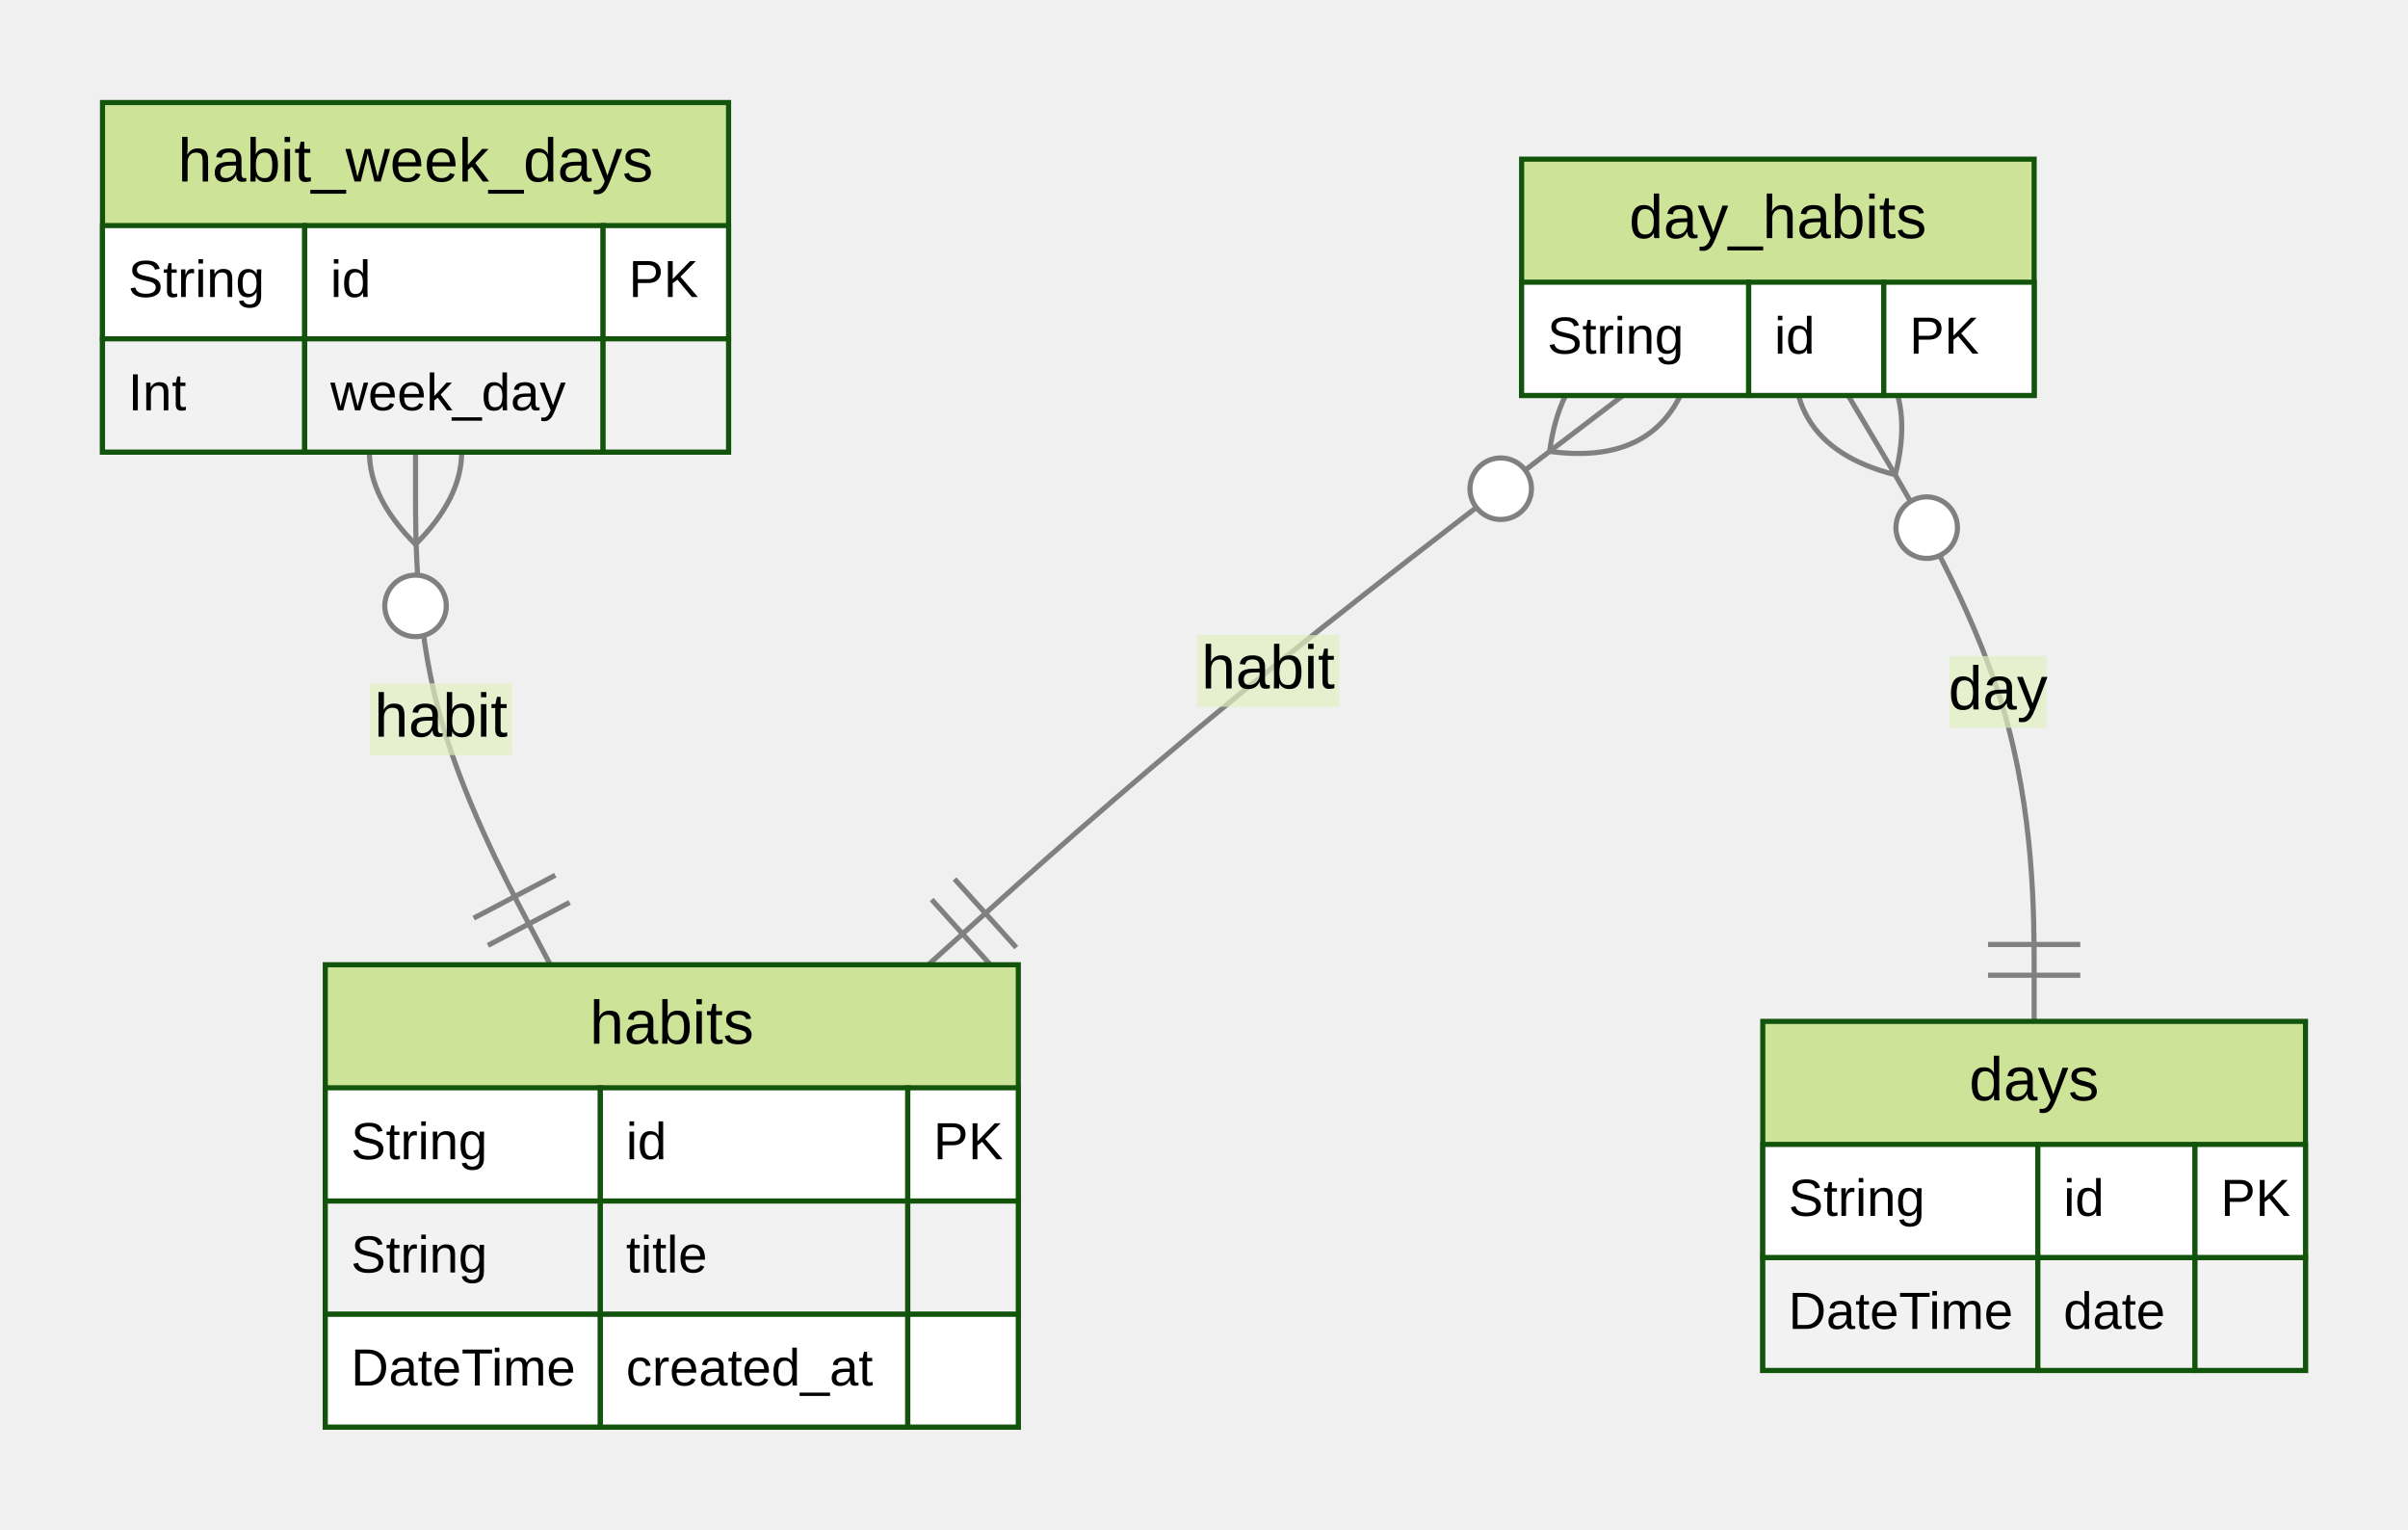
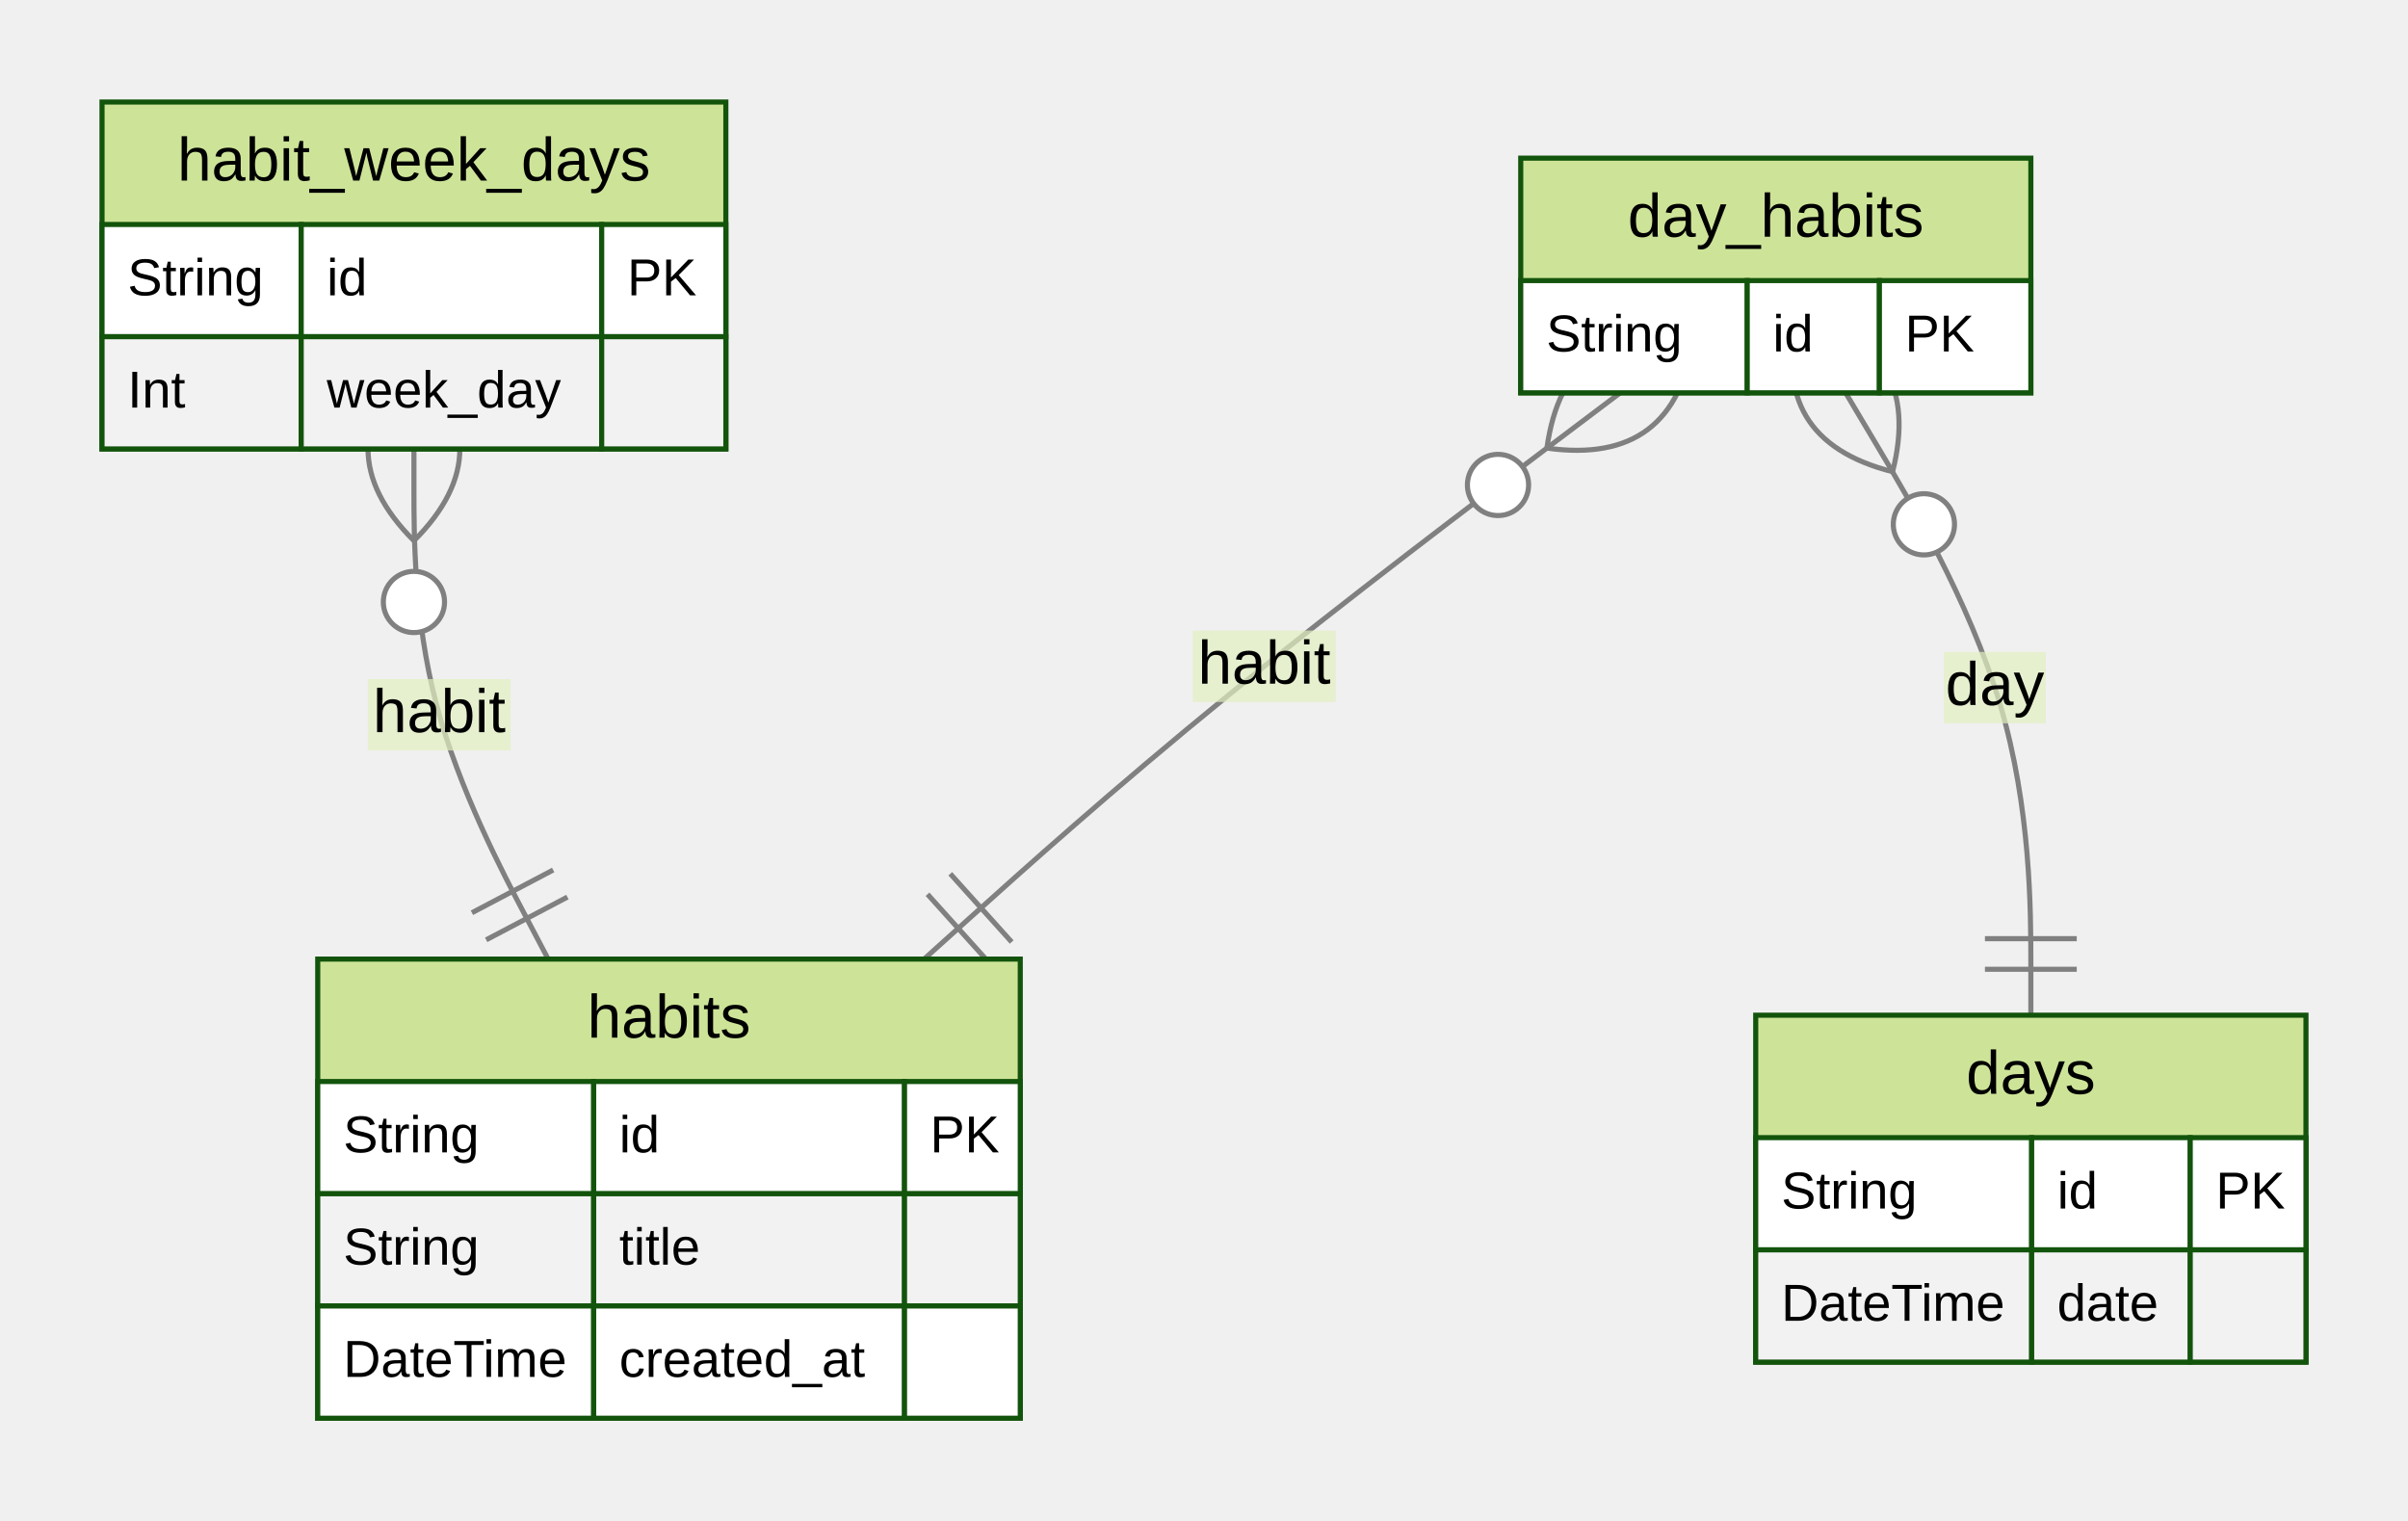
- <svg xmlns="http://www.w3.org/2000/svg" aria-roledescription="er" viewBox="0 0 469.84 298.367" style="max-width: 469.84px; background-color: white;" width="100%" id="mermaid-0">
+ <svg xmlns="http://www.w3.org/2000/svg" aria-roledescription="er" viewBox="0 0 472.051 298" style="max-width: 472.051px; background-color: white;" width="100%" id="mermaid-0">
  <style>#mermaid-0{font-family:"trebuchet ms",verdana,arial,sans-serif;font-size:16px;fill:#000000;}#mermaid-0 .error-icon{fill:#552222;}#mermaid-0 .error-text{fill:#552222;stroke:#552222;}#mermaid-0 .edge-thickness-normal{stroke-width:2px;}#mermaid-0 .edge-thickness-thick{stroke-width:3.5px;}#mermaid-0 .edge-pattern-solid{stroke-dasharray:0;}#mermaid-0 .edge-pattern-dashed{stroke-dasharray:3;}#mermaid-0 .edge-pattern-dotted{stroke-dasharray:2;}#mermaid-0 .marker{fill:#000000;stroke:#000000;}#mermaid-0 .marker.cross{stroke:#000000;}#mermaid-0 svg{font-family:"trebuchet ms",verdana,arial,sans-serif;font-size:16px;}#mermaid-0 .entityBox{fill:#cde498;stroke:#13540c;}#mermaid-0 .attributeBoxOdd{fill:#ffffff;stroke:#13540c;}#mermaid-0 .attributeBoxEven{fill:#f2f2f2;stroke:#13540c;}#mermaid-0 .relationshipLabelBox{fill:hsl(78.158, 58.462%, 84.51%);opacity:0.7;background-color:hsl(78.158, 58.462%, 84.51%);}#mermaid-0 .relationshipLabelBox rect{opacity:0.5;}#mermaid-0 .relationshipLine{stroke:#000000;}#mermaid-0 .entityTitleText{text-anchor:middle;font-size:18px;fill:#000000;}#mermaid-0 :root{--mermaid-font-family:"trebuchet ms",verdana,arial,sans-serif;}</style>
  <g />
  <defs>
    <marker orient="auto" markerHeight="18" markerWidth="18" refY="9" refX="0" id="ONLY_ONE_START">
      <path d="M9,0 L9,18 M15,0 L15,18" fill="none" stroke="gray" />
    </marker>
  </defs>
  <defs>
    <marker orient="auto" markerHeight="18" markerWidth="18" refY="9" refX="18" id="ONLY_ONE_END">
      <path d="M3,0 L3,18 M9,0 L9,18" fill="none" stroke="gray" />
    </marker>
  </defs>
  <defs>
    <marker orient="auto" markerHeight="18" markerWidth="30" refY="9" refX="0" id="ZERO_OR_ONE_START">
      <circle r="6" cy="9" cx="21" fill="white" stroke="gray" />
      <path d="M9,0 L9,18" fill="none" stroke="gray" />
    </marker>
  </defs>
  <defs>
    <marker orient="auto" markerHeight="18" markerWidth="30" refY="9" refX="30" id="ZERO_OR_ONE_END">
      <circle r="6" cy="9" cx="9" fill="white" stroke="gray" />
      <path d="M21,0 L21,18" fill="none" stroke="gray" />
    </marker>
  </defs>
  <defs>
    <marker orient="auto" markerHeight="36" markerWidth="45" refY="18" refX="18" id="ONE_OR_MORE_START">
      <path d="M0,18 Q 18,0 36,18 Q 18,36 0,18 M42,9 L42,27" fill="none" stroke="gray" />
    </marker>
  </defs>
  <defs>
    <marker orient="auto" markerHeight="36" markerWidth="45" refY="18" refX="27" id="ONE_OR_MORE_END">
      <path d="M3,9 L3,27 M9,18 Q27,0 45,18 Q27,36 9,18" fill="none" stroke="gray" />
    </marker>
  </defs>
  <defs>
    <marker orient="auto" markerHeight="36" markerWidth="57" refY="18" refX="18" id="ZERO_OR_MORE_START">
      <circle r="6" cy="18" cx="48" fill="white" stroke="gray" />
      <path d="M0,18 Q18,0 36,18 Q18,36 0,18" fill="none" stroke="gray" />
    </marker>
  </defs>
  <defs>
    <marker orient="auto" markerHeight="36" markerWidth="57" refY="18" refX="39" id="ZERO_OR_MORE_END">
      <circle r="6" cy="18" cx="9" fill="white" stroke="gray" />
      <path d="M21,18 Q39,0 57,18 Q39,36 21,18" fill="none" stroke="gray" />
    </marker>
  </defs>
-   <path style="stroke: gray; fill: none;" marker-start="url(#ZERO_OR_MORE_START)" marker-end="url(#ONLY_ONE_END)" d="M81.078,88.184L81.078,96.517C81.078,104.85,81.078,121.517,85.46,138.184C89.842,154.85,98.605,171.517,102.987,179.85L107.369,188.184" class="er relationshipLine" />
-   <path style="stroke: gray; fill: none;" marker-start="url(#ZERO_OR_MORE_START)" marker-end="url(#ONLY_ONE_END)" d="M360.597,77.138L366.647,87.312C372.696,97.486,384.795,117.835,390.845,138.184C396.895,158.532,396.895,178.881,396.895,189.055L396.895,199.229" class="er relationshipLine" />
-   <path style="stroke: gray; fill: none;" marker-start="url(#ZERO_OR_MORE_START)" marker-end="url(#ONLY_ONE_END)" d="M316.672,77.138L303.33,87.312C289.987,97.486,263.302,117.835,240.711,136.343C218.119,154.85,199.622,171.517,190.373,179.85L181.124,188.184" class="er relationshipLine" />
-   <g transform="translate(63.46875,188.1836 )" id="entity-habits-b6fb3c25-6dc7-4eb1-8504-6dabad3f571b">
-     <rect height="90.184" width="135.219" y="0" x="0" class="er entityBox" />
-     <text style="dominant-baseline: middle; text-anchor: middle; font-size: 12px;" transform="translate(67.60938,12)" y="0" x="0" id="text-entity-habits-b6fb3c25-6dc7-4eb1-8504-6dabad3f571b" class="er entityLabel">habits</text>
-     <rect height="22.092" width="53.672" y="24" x="0" class="er attributeBoxOdd" />
-     <text style="dominant-baseline: middle; font-size: 10.2px;" transform="translate(5,35.0459)" y="0" x="0" id="text-entity-habits-b6fb3c25-6dc7-4eb1-8504-6dabad3f571b-attr-1-type" class="er entityLabel">String</text>
-     <rect height="22.092" width="59.984" y="24" x="53.672" class="er attributeBoxOdd" />
-     <text style="dominant-baseline: middle; font-size: 10.2px;" transform="translate(58.67188,35.0459)" y="0" x="0" id="text-entity-habits-b6fb3c25-6dc7-4eb1-8504-6dabad3f571b-attr-1-name" class="er entityLabel">id</text>
-     <rect height="22.092" width="21.562" y="24" x="113.656" class="er attributeBoxOdd" />
-     <text style="dominant-baseline: middle; font-size: 10.2px;" transform="translate(118.6562,35.0459)" y="0" x="0" id="text-entity-habits-b6fb3c25-6dc7-4eb1-8504-6dabad3f571b-attr-1-key" class="er entityLabel">PK</text>
-     <rect height="22.092" width="53.672" y="46.092" x="0" class="er attributeBoxEven" />
-     <text style="dominant-baseline: middle; font-size: 10.2px;" transform="translate(5,57.1377)" y="0" x="0" id="text-entity-habits-b6fb3c25-6dc7-4eb1-8504-6dabad3f571b-attr-2-type" class="er entityLabel">String</text>
-     <rect height="22.092" width="59.984" y="46.092" x="53.672" class="er attributeBoxEven" />
-     <text style="dominant-baseline: middle; font-size: 10.2px;" transform="translate(58.67188,57.1377)" y="0" x="0" id="text-entity-habits-b6fb3c25-6dc7-4eb1-8504-6dabad3f571b-attr-2-name" class="er entityLabel">title</text>
-     <rect height="22.092" width="21.562" y="46.092" x="113.656" class="er attributeBoxEven" />
-     <text style="dominant-baseline: middle; font-size: 10.2px;" transform="translate(118.6562,57.1377)" y="0" x="0" id="text-entity-habits-b6fb3c25-6dc7-4eb1-8504-6dabad3f571b-attr-2-key" class="er entityLabel" />
-     <rect height="22" width="53.672" y="68.184" x="0" class="er attributeBoxOdd" />
-     <text style="dominant-baseline: middle; font-size: 10.2px;" transform="translate(5,79.18359)" y="0" x="0" id="text-entity-habits-b6fb3c25-6dc7-4eb1-8504-6dabad3f571b-attr-3-type" class="er entityLabel">DateTime</text>
-     <rect height="22" width="59.984" y="68.184" x="53.672" class="er attributeBoxOdd" />
-     <text style="dominant-baseline: middle; font-size: 10.2px;" transform="translate(58.67188,79.18359)" y="0" x="0" id="text-entity-habits-b6fb3c25-6dc7-4eb1-8504-6dabad3f571b-attr-3-name" class="er entityLabel">created_at</text>
-     <rect height="22" width="21.562" y="68.184" x="113.656" class="er attributeBoxOdd" />
-     <text style="dominant-baseline: middle; font-size: 10.2px;" transform="translate(118.6562,79.18359)" y="0" x="0" id="text-entity-habits-b6fb3c25-6dc7-4eb1-8504-6dabad3f571b-attr-3-key" class="er entityLabel" />
+   <path style="stroke: gray; fill: none;" marker-start="url(#ZERO_OR_MORE_START)" marker-end="url(#ONLY_ONE_END)" d="M81.146,88L81.146,96.333C81.146,104.667,81.146,121.333,85.532,138C89.918,154.667,98.69,171.333,103.076,179.667L107.462,188" class="er relationshipLine" />
+   <path style="stroke: gray; fill: none;" marker-start="url(#ZERO_OR_MORE_START)" marker-end="url(#ONLY_ONE_END)" d="M361.807,77L367.859,87.167C373.91,97.333,386.013,117.667,392.065,138C398.116,158.333,398.116,178.667,398.116,188.833L398.116,199" class="er relationshipLine" />
+   <path style="stroke: gray; fill: none;" marker-start="url(#ZERO_OR_MORE_START)" marker-end="url(#ONLY_ONE_END)" d="M317.615,77L304.132,87.167C290.65,97.333,263.685,117.667,240.941,136.167C218.198,154.667,199.676,171.333,190.416,179.667L181.155,188" class="er relationshipLine" />
+   <g transform="translate(62.28748,188 )" id="entity-habits-f465fda6-8704-4091-b2c1-95ff5888f710">
+     <rect height="90" width="137.718" y="0" x="0" class="er entityBox" />
+     <text style="dominant-baseline: middle; text-anchor: middle; font-size: 12px;" transform="translate(68.85901,12)" y="0" x="0" id="text-entity-habits-f465fda6-8704-4091-b2c1-95ff5888f710" class="er entityLabel">habits</text>
+     <rect height="22" width="54.096" y="24" x="0" class="er attributeBoxOdd" />
+     <text style="dominant-baseline: middle; font-size: 10.2px;" transform="translate(5,35)" y="0" x="0" id="text-entity-habits-f465fda6-8704-4091-b2c1-95ff5888f710-attr-1-type" class="er entityLabel">String</text>
+     <rect height="22" width="60.935" y="24" x="54.096" class="er attributeBoxOdd" />
+     <text style="dominant-baseline: middle; font-size: 10.2px;" transform="translate(59.09555,35)" y="0" x="0" id="text-entity-habits-f465fda6-8704-4091-b2c1-95ff5888f710-attr-1-name" class="er entityLabel">id</text>
+     <rect height="22" width="22.688" y="24" x="115.03" class="er attributeBoxOdd" />
+     <text style="dominant-baseline: middle; font-size: 10.2px;" transform="translate(120.0303,35)" y="0" x="0" id="text-entity-habits-f465fda6-8704-4091-b2c1-95ff5888f710-attr-1-key" class="er entityLabel">PK</text>
+     <rect height="22" width="54.096" y="46" x="0" class="er attributeBoxEven" />
+     <text style="dominant-baseline: middle; font-size: 10.2px;" transform="translate(5,57)" y="0" x="0" id="text-entity-habits-f465fda6-8704-4091-b2c1-95ff5888f710-attr-2-type" class="er entityLabel">String</text>
+     <rect height="22" width="60.935" y="46" x="54.096" class="er attributeBoxEven" />
+     <text style="dominant-baseline: middle; font-size: 10.2px;" transform="translate(59.09555,57)" y="0" x="0" id="text-entity-habits-f465fda6-8704-4091-b2c1-95ff5888f710-attr-2-name" class="er entityLabel">title</text>
+     <rect height="22" width="22.688" y="46" x="115.03" class="er attributeBoxEven" />
+     <text style="dominant-baseline: middle; font-size: 10.2px;" transform="translate(120.0303,57)" y="0" x="0" id="text-entity-habits-f465fda6-8704-4091-b2c1-95ff5888f710-attr-2-key" class="er entityLabel" />
+     <rect height="22" width="54.096" y="68" x="0" class="er attributeBoxOdd" />
+     <text style="dominant-baseline: middle; font-size: 10.2px;" transform="translate(5,79)" y="0" x="0" id="text-entity-habits-f465fda6-8704-4091-b2c1-95ff5888f710-attr-3-type" class="er entityLabel">DateTime</text>
+     <rect height="22" width="60.935" y="68" x="54.096" class="er attributeBoxOdd" />
+     <text style="dominant-baseline: middle; font-size: 10.2px;" transform="translate(59.09555,79)" y="0" x="0" id="text-entity-habits-f465fda6-8704-4091-b2c1-95ff5888f710-attr-3-name" class="er entityLabel">created_at</text>
+     <rect height="22" width="22.688" y="68" x="115.03" class="er attributeBoxOdd" />
+     <text style="dominant-baseline: middle; font-size: 10.2px;" transform="translate(120.0303,79)" y="0" x="0" id="text-entity-habits-f465fda6-8704-4091-b2c1-95ff5888f710-attr-3-key" class="er entityLabel" />
  </g>
-   <g transform="translate(20,20 )" id="entity-habitweekdays-14d95692-4288-4b59-871d-ff5c7136a14c">
-     <rect height="68.184" width="122.156" y="0" x="0" class="er entityBox" />
-     <text style="dominant-baseline: middle; text-anchor: middle; font-size: 12px;" transform="translate(61.07812,12)" y="0" x="0" id="text-entity-habitweekdays-14d95692-4288-4b59-871d-ff5c7136a14c" class="er entityLabel">habit_week_days</text>
-     <rect height="22.092" width="39.453" y="24" x="0" class="er attributeBoxOdd" />
-     <text style="dominant-baseline: middle; font-size: 10.2px;" transform="translate(5,35.0459)" y="0" x="0" id="text-entity-habitweekdays-14d95692-4288-4b59-871d-ff5c7136a14c-attr-1-type" class="er entityLabel">String</text>
-     <rect height="22.092" width="58.219" y="24" x="39.453" class="er attributeBoxOdd" />
-     <text style="dominant-baseline: middle; font-size: 10.2px;" transform="translate(44.45312,35.0459)" y="0" x="0" id="text-entity-habitweekdays-14d95692-4288-4b59-871d-ff5c7136a14c-attr-1-name" class="er entityLabel">id</text>
-     <rect height="22.092" width="24.484" y="24" x="97.672" class="er attributeBoxOdd" />
-     <text style="dominant-baseline: middle; font-size: 10.2px;" transform="translate(102.6719,35.0459)" y="0" x="0" id="text-entity-habitweekdays-14d95692-4288-4b59-871d-ff5c7136a14c-attr-1-key" class="er entityLabel">PK</text>
-     <rect height="22.092" width="39.453" y="46.092" x="0" class="er attributeBoxEven" />
-     <text style="dominant-baseline: middle; font-size: 10.2px;" transform="translate(5,57.1377)" y="0" x="0" id="text-entity-habitweekdays-14d95692-4288-4b59-871d-ff5c7136a14c-attr-2-type" class="er entityLabel">Int</text>
-     <rect height="22.092" width="58.219" y="46.092" x="39.453" class="er attributeBoxEven" />
-     <text style="dominant-baseline: middle; font-size: 10.2px;" transform="translate(44.45312,57.1377)" y="0" x="0" id="text-entity-habitweekdays-14d95692-4288-4b59-871d-ff5c7136a14c-attr-2-name" class="er entityLabel">week_day</text>
-     <rect height="22.092" width="24.484" y="46.092" x="97.672" class="er attributeBoxEven" />
-     <text style="dominant-baseline: middle; font-size: 10.2px;" transform="translate(102.6719,57.1377)" y="0" x="0" id="text-entity-habitweekdays-14d95692-4288-4b59-871d-ff5c7136a14c-attr-2-key" class="er entityLabel" />
+   <g transform="translate(20,20 )" id="entity-habitweekdays-e5e8a9a2-d4f4-462a-879d-e7379cc0aa01">
+     <rect height="68" width="122.293" y="0" x="0" class="er entityBox" />
+     <text style="dominant-baseline: middle; text-anchor: middle; font-size: 12px;" transform="translate(61.14648,12)" y="0" x="0" id="text-entity-habitweekdays-e5e8a9a2-d4f4-462a-879d-e7379cc0aa01" class="er entityLabel">habit_week_days</text>
+     <rect height="22" width="39.048" y="24" x="0" class="er attributeBoxOdd" />
+     <text style="dominant-baseline: middle; font-size: 10.2px;" transform="translate(5,35)" y="0" x="0" id="text-entity-habitweekdays-e5e8a9a2-d4f4-462a-879d-e7379cc0aa01-attr-1-type" class="er entityLabel">String</text>
+     <rect height="22" width="58.904" y="24" x="39.048" class="er attributeBoxOdd" />
+     <text style="dominant-baseline: middle; font-size: 10.2px;" transform="translate(44.04844,35)" y="0" x="0" id="text-entity-habitweekdays-e5e8a9a2-d4f4-462a-879d-e7379cc0aa01-attr-1-name" class="er entityLabel">id</text>
+     <rect height="22" width="24.34" y="24" x="97.953" class="er attributeBoxOdd" />
+     <text style="dominant-baseline: middle; font-size: 10.2px;" transform="translate(102.9529,35)" y="0" x="0" id="text-entity-habitweekdays-e5e8a9a2-d4f4-462a-879d-e7379cc0aa01-attr-1-key" class="er entityLabel">PK</text>
+     <rect height="22" width="39.048" y="46" x="0" class="er attributeBoxEven" />
+     <text style="dominant-baseline: middle; font-size: 10.2px;" transform="translate(5,57)" y="0" x="0" id="text-entity-habitweekdays-e5e8a9a2-d4f4-462a-879d-e7379cc0aa01-attr-2-type" class="er entityLabel">Int</text>
+     <rect height="22" width="58.904" y="46" x="39.048" class="er attributeBoxEven" />
+     <text style="dominant-baseline: middle; font-size: 10.2px;" transform="translate(44.04844,57)" y="0" x="0" id="text-entity-habitweekdays-e5e8a9a2-d4f4-462a-879d-e7379cc0aa01-attr-2-name" class="er entityLabel">week_day</text>
+     <rect height="22" width="24.34" y="46" x="97.953" class="er attributeBoxEven" />
+     <text style="dominant-baseline: middle; font-size: 10.2px;" transform="translate(102.9529,57)" y="0" x="0" id="text-entity-habitweekdays-e5e8a9a2-d4f4-462a-879d-e7379cc0aa01-attr-2-key" class="er entityLabel" />
  </g>
-   <g transform="translate(343.9492,199.2295 )" id="entity-days-6fb94c2b-4a59-4200-9bbc-cd64e8564a1f">
-     <rect height="68.092" width="105.891" y="0" x="0" class="er entityBox" />
-     <text style="dominant-baseline: middle; text-anchor: middle; font-size: 12px;" transform="translate(52.94531,12)" y="0" x="0" id="text-entity-days-6fb94c2b-4a59-4200-9bbc-cd64e8564a1f" class="er entityLabel">days</text>
-     <rect height="22.092" width="53.672" y="24" x="0" class="er attributeBoxOdd" />
-     <text style="dominant-baseline: middle; font-size: 10.2px;" transform="translate(5,35.0459)" y="0" x="0" id="text-entity-days-6fb94c2b-4a59-4200-9bbc-cd64e8564a1f-attr-1-type" class="er entityLabel">String</text>
-     <rect height="22.092" width="30.656" y="24" x="53.672" class="er attributeBoxOdd" />
-     <text style="dominant-baseline: middle; font-size: 10.2px;" transform="translate(58.67188,35.0459)" y="0" x="0" id="text-entity-days-6fb94c2b-4a59-4200-9bbc-cd64e8564a1f-attr-1-name" class="er entityLabel">id</text>
-     <rect height="22.092" width="21.562" y="24" x="84.328" class="er attributeBoxOdd" />
-     <text style="dominant-baseline: middle; font-size: 10.2px;" transform="translate(89.32812,35.0459)" y="0" x="0" id="text-entity-days-6fb94c2b-4a59-4200-9bbc-cd64e8564a1f-attr-1-key" class="er entityLabel">PK</text>
-     <rect height="22" width="53.672" y="46.092" x="0" class="er attributeBoxEven" />
-     <text style="dominant-baseline: middle; font-size: 10.2px;" transform="translate(5,57.0918)" y="0" x="0" id="text-entity-days-6fb94c2b-4a59-4200-9bbc-cd64e8564a1f-attr-2-type" class="er entityLabel">DateTime</text>
-     <rect height="22" width="30.656" y="46.092" x="53.672" class="er attributeBoxEven" />
-     <text style="dominant-baseline: middle; font-size: 10.2px;" transform="translate(58.67188,57.0918)" y="0" x="0" id="text-entity-days-6fb94c2b-4a59-4200-9bbc-cd64e8564a1f-attr-2-name" class="er entityLabel">date</text>
-     <rect height="22" width="21.562" y="46.092" x="84.328" class="er attributeBoxEven" />
-     <text style="dominant-baseline: middle; font-size: 10.2px;" transform="translate(89.32812,57.0918)" y="0" x="0" id="text-entity-days-6fb94c2b-4a59-4200-9bbc-cd64e8564a1f-attr-2-key" class="er entityLabel" />
+   <g transform="translate(344.182,199 )" id="entity-days-3ab40307-42cd-4d06-9b63-720bbe5b32d8">
+     <rect height="68" width="107.869" y="0" x="0" class="er entityBox" />
+     <text style="dominant-baseline: middle; text-anchor: middle; font-size: 12px;" transform="translate(53.93452,12)" y="0" x="0" id="text-entity-days-3ab40307-42cd-4d06-9b63-720bbe5b32d8" class="er entityLabel">days</text>
+     <rect height="22" width="54.096" y="24" x="0" class="er attributeBoxOdd" />
+     <text style="dominant-baseline: middle; font-size: 10.2px;" transform="translate(5,35)" y="0" x="0" id="text-entity-days-3ab40307-42cd-4d06-9b63-720bbe5b32d8-attr-1-type" class="er entityLabel">String</text>
+     <rect height="22" width="31.086" y="24" x="54.096" class="er attributeBoxOdd" />
+     <text style="dominant-baseline: middle; font-size: 10.2px;" transform="translate(59.09555,35)" y="0" x="0" id="text-entity-days-3ab40307-42cd-4d06-9b63-720bbe5b32d8-attr-1-name" class="er entityLabel">id</text>
+     <rect height="22" width="22.688" y="24" x="85.181" class="er attributeBoxOdd" />
+     <text style="dominant-baseline: middle; font-size: 10.2px;" transform="translate(90.18137,35)" y="0" x="0" id="text-entity-days-3ab40307-42cd-4d06-9b63-720bbe5b32d8-attr-1-key" class="er entityLabel">PK</text>
+     <rect height="22" width="54.096" y="46" x="0" class="er attributeBoxEven" />
+     <text style="dominant-baseline: middle; font-size: 10.2px;" transform="translate(5,57)" y="0" x="0" id="text-entity-days-3ab40307-42cd-4d06-9b63-720bbe5b32d8-attr-2-type" class="er entityLabel">DateTime</text>
+     <rect height="22" width="31.086" y="46" x="54.096" class="er attributeBoxEven" />
+     <text style="dominant-baseline: middle; font-size: 10.2px;" transform="translate(59.09555,57)" y="0" x="0" id="text-entity-days-3ab40307-42cd-4d06-9b63-720bbe5b32d8-attr-2-name" class="er entityLabel">date</text>
+     <rect height="22" width="22.688" y="46" x="85.181" class="er attributeBoxEven" />
+     <text style="dominant-baseline: middle; font-size: 10.2px;" transform="translate(90.18137,57)" y="0" x="0" id="text-entity-days-3ab40307-42cd-4d06-9b63-720bbe5b32d8-attr-2-key" class="er entityLabel" />
  </g>
-   <g transform="translate(296.8945,31.0459 )" id="entity-dayhabits-f4d05089-e547-45c3-b099-a73d760f9655">
-     <rect height="46.092" width="100" y="0" x="0" class="er entityBox" />
-     <text style="dominant-baseline: middle; text-anchor: middle; font-size: 12px;" transform="translate(50,12)" y="0" x="0" id="text-entity-dayhabits-f4d05089-e547-45c3-b099-a73d760f9655" class="er entityLabel">day_habits</text>
-     <rect height="22.092" width="44.302" y="24" x="0" class="er attributeBoxOdd" />
-     <text style="dominant-baseline: middle; font-size: 10.2px;" transform="translate(5,35.0459)" y="0" x="0" id="text-entity-dayhabits-f4d05089-e547-45c3-b099-a73d760f9655-attr-1-type" class="er entityLabel">String</text>
-     <rect height="22.092" width="26.365" y="24" x="44.302" class="er attributeBoxOdd" />
-     <text style="dominant-baseline: middle; font-size: 10.2px;" transform="translate(49.30208,35.0459)" y="0" x="0" id="text-entity-dayhabits-f4d05089-e547-45c3-b099-a73d760f9655-attr-1-name" class="er entityLabel">id</text>
-     <rect height="22.092" width="29.333" y="24" x="70.667" class="er attributeBoxOdd" />
-     <text style="dominant-baseline: middle; font-size: 10.2px;" transform="translate(75.66667,35.0459)" y="0" x="0" id="text-entity-dayhabits-f4d05089-e547-45c3-b099-a73d760f9655-attr-1-key" class="er entityLabel">PK</text>
+   <g transform="translate(298.1165,31 )" id="entity-dayhabits-7444c045-b29f-45ff-978f-c9c07832231f">
+     <rect height="46" width="100" y="0" x="0" class="er entityBox" />
+     <text style="dominant-baseline: middle; text-anchor: middle; font-size: 12px;" transform="translate(50,12)" y="0" x="0" id="text-entity-dayhabits-7444c045-b29f-45ff-978f-c9c07832231f" class="er entityLabel">day_habits</text>
+     <rect height="22" width="44.399" y="24" x="0" class="er attributeBoxOdd" />
+     <text style="dominant-baseline: middle; font-size: 10.2px;" transform="translate(5,35)" y="0" x="0" id="text-entity-dayhabits-7444c045-b29f-45ff-978f-c9c07832231f-attr-1-type" class="er entityLabel">String</text>
+     <rect height="22" width="25.911" y="24" x="44.399" class="er attributeBoxOdd" />
+     <text style="dominant-baseline: middle; font-size: 10.2px;" transform="translate(49.39862,35)" y="0" x="0" id="text-entity-dayhabits-7444c045-b29f-45ff-978f-c9c07832231f-attr-1-name" class="er entityLabel">id</text>
+     <rect height="22" width="29.69" y="24" x="70.31" class="er attributeBoxOdd" />
+     <text style="dominant-baseline: middle; font-size: 10.2px;" transform="translate(75.30976,35)" y="0" x="0" id="text-entity-dayhabits-7444c045-b29f-45ff-978f-c9c07832231f-attr-1-key" class="er entityLabel">PK</text>
  </g>
-   <rect height="14" width="27.734" y="133.289" x="72.169" class="er relationshipLabelBox" />
-   <text style="text-anchor: middle; dominant-baseline: middle; font-size: 12px;" y="140.289" x="86.036" id="rel1" class="er relationshipLabel">habit</text>
-   <rect height="14" width="18.922" y="127.976" x="380.381" class="er relationshipLabelBox" />
-   <text style="text-anchor: middle; dominant-baseline: middle; font-size: 12px;" y="134.976" x="389.842" id="rel2" class="er relationshipLabel">day</text>
-   <rect height="14" width="27.734" y="123.878" x="233.564" class="er relationshipLabelBox" />
-   <text style="text-anchor: middle; dominant-baseline: middle; font-size: 12px;" y="130.878" x="247.431" id="rel3" class="er relationshipLabel">habit</text>
+   <rect height="14" width="27.969" y="133.109" x="72.126" class="er relationshipLabelBox" />
+   <text style="text-anchor: middle; dominant-baseline: middle; font-size: 12px;" y="140.109" x="86.11" id="rel1" class="er relationshipLabel">habit</text>
+   <rect height="14" width="19.99" y="127.788" x="381.065" class="er relationshipLabelBox" />
+   <text style="text-anchor: middle; dominant-baseline: middle; font-size: 12px;" y="134.788" x="391.06" id="rel2" class="er relationshipLabel">day</text>
+   <rect height="14" width="27.969" y="123.605" x="233.851" class="er relationshipLabelBox" />
+   <text style="text-anchor: middle; dominant-baseline: middle; font-size: 12px;" y="130.605" x="247.836" id="rel3" class="er relationshipLabel">habit</text>
</svg>
